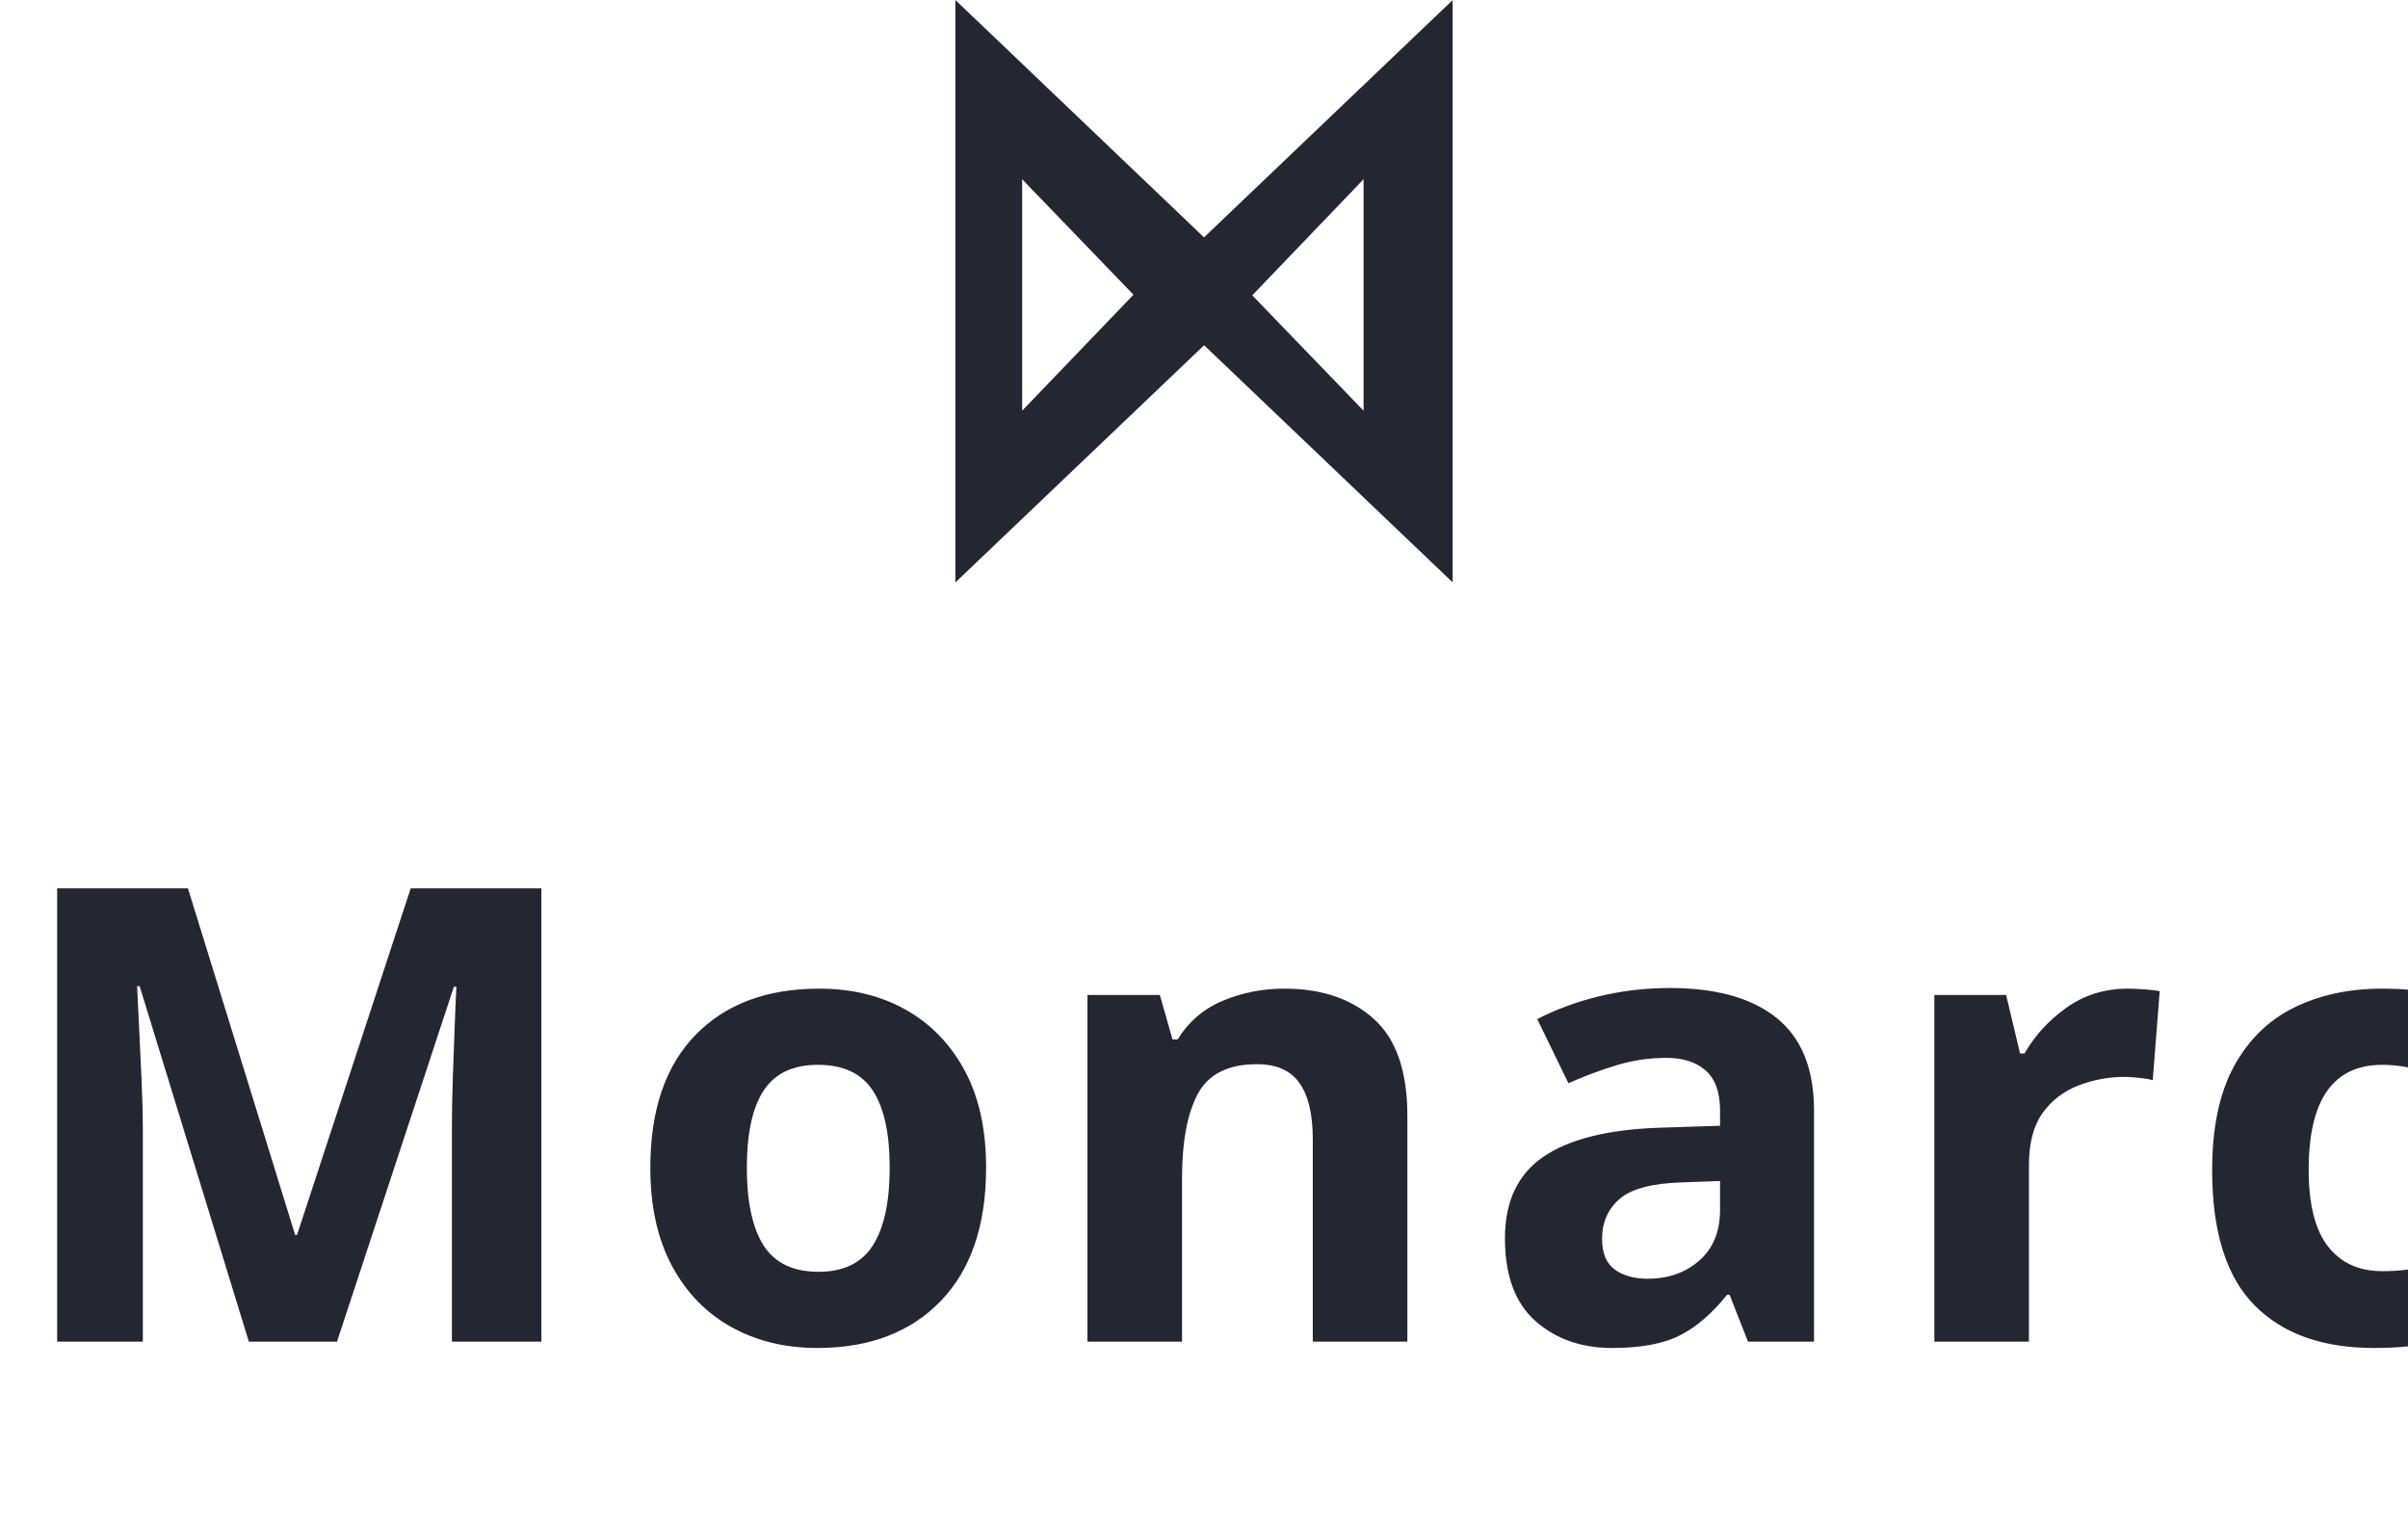
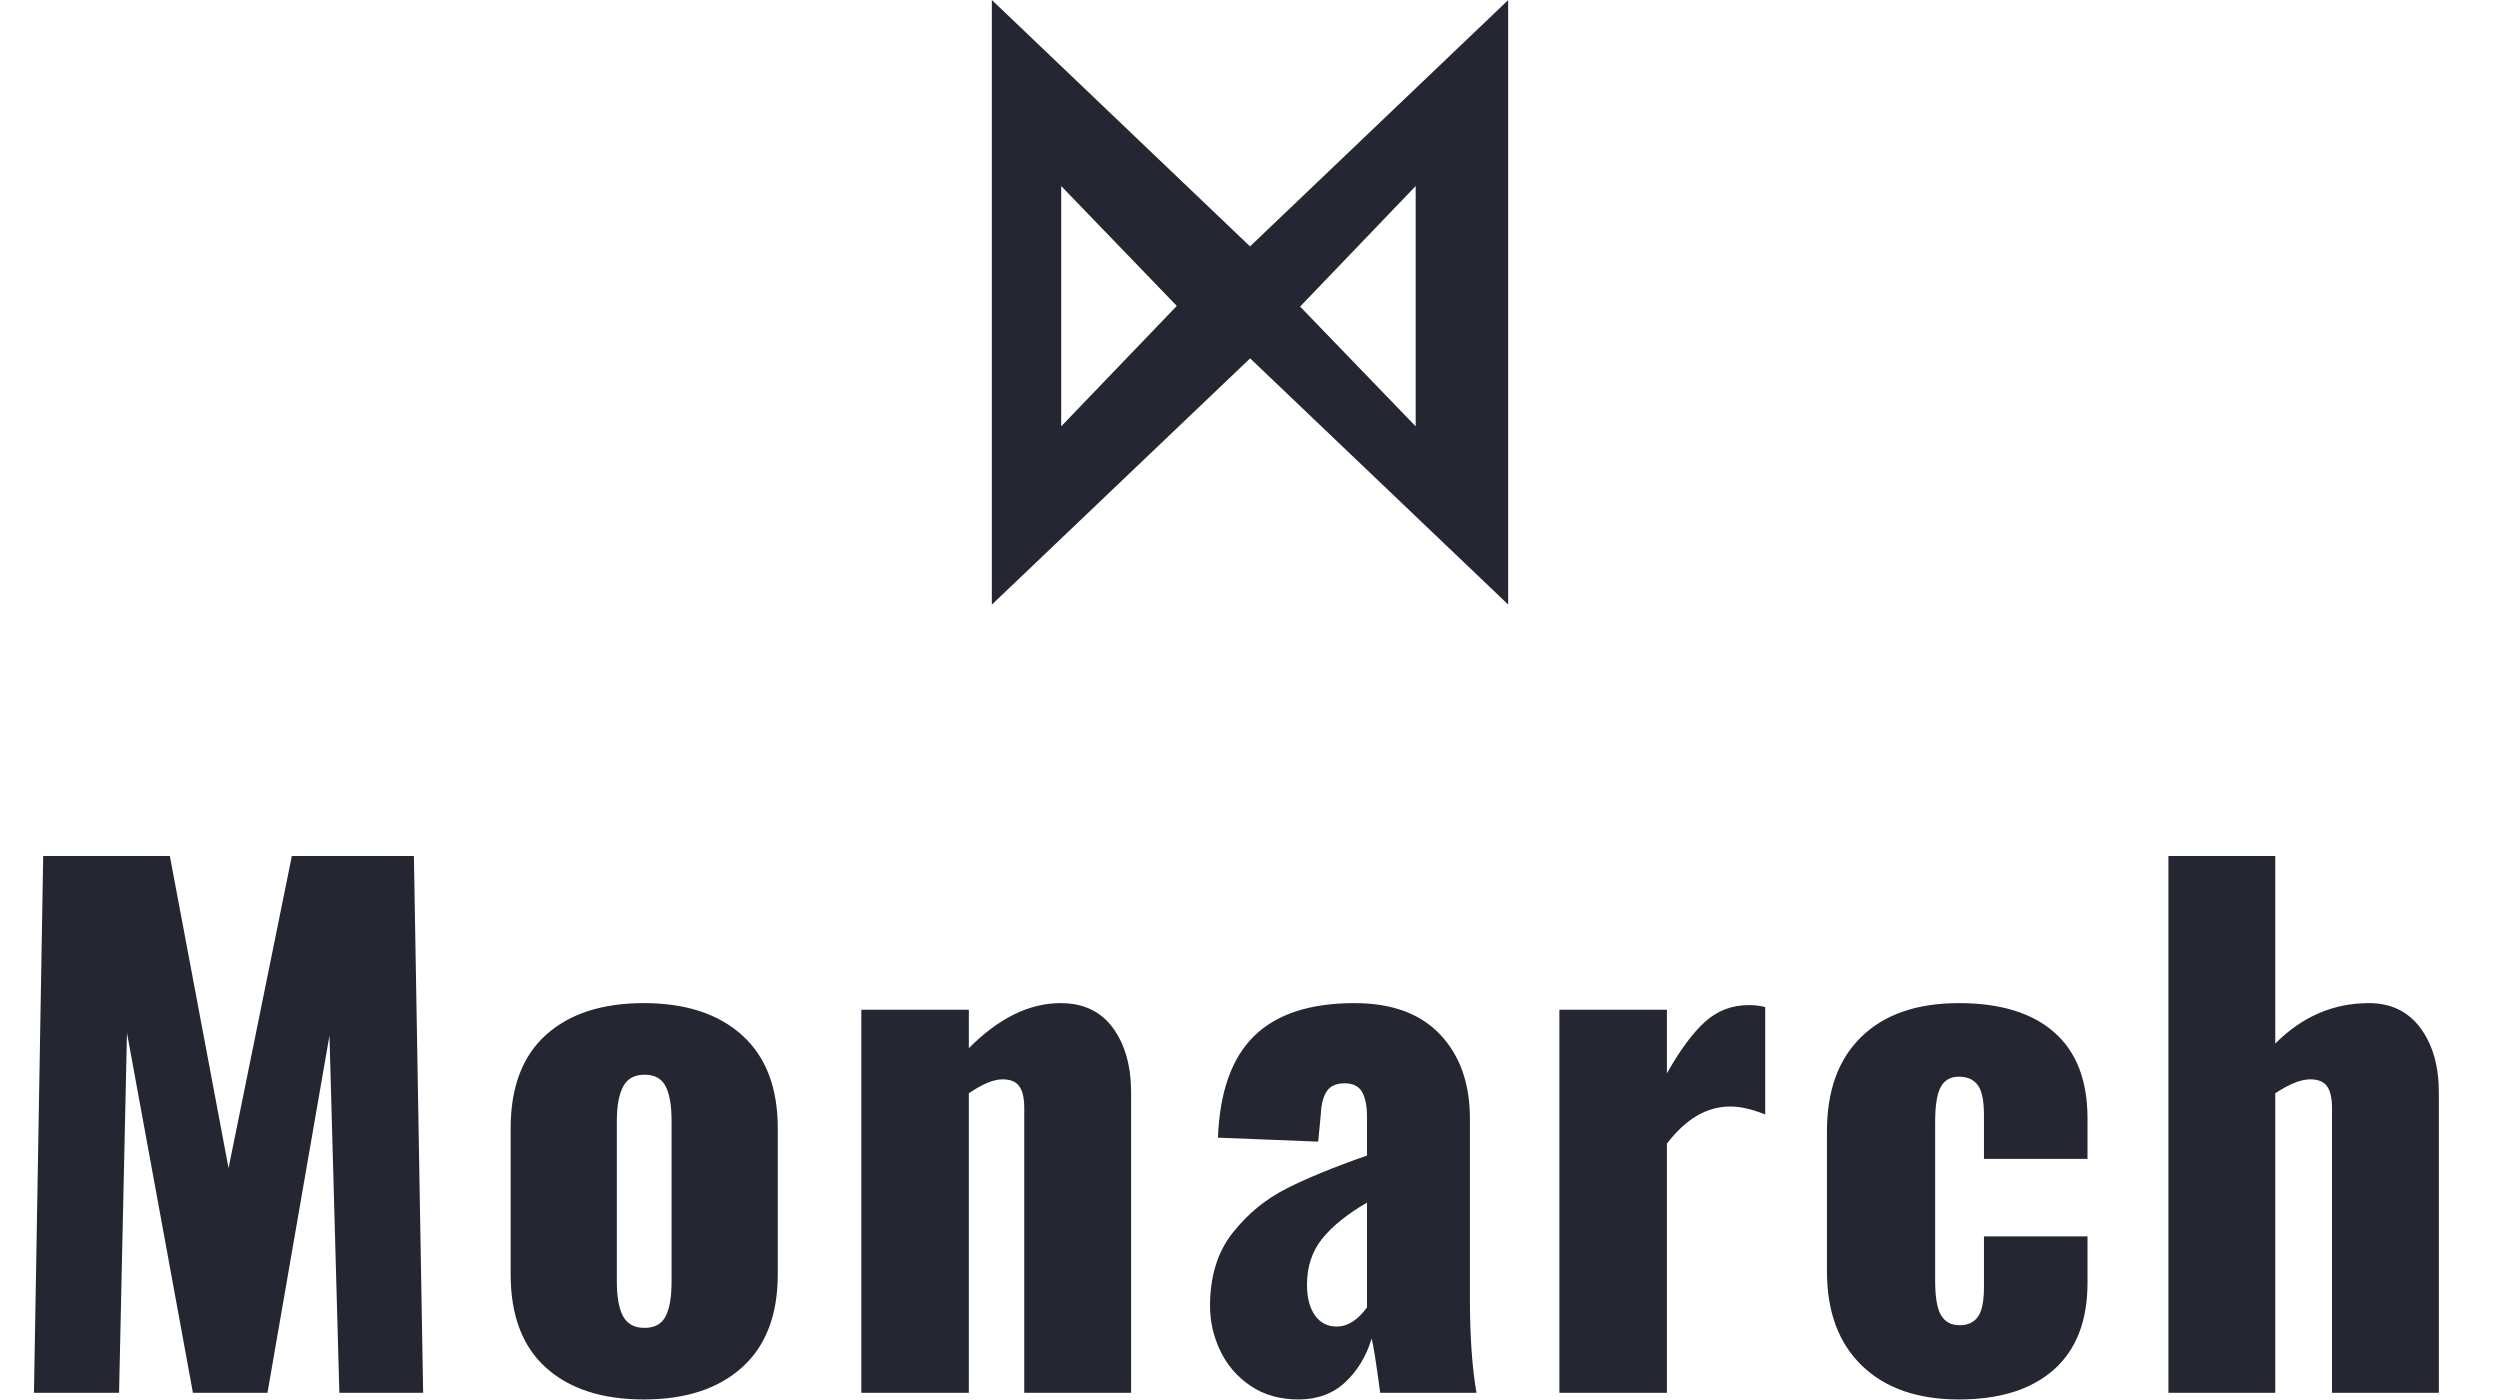
- <svg xmlns="http://www.w3.org/2000/svg" width="368px" height="233px" viewBox="0 0 368 233" version="1.1">
+ <svg xmlns="http://www.w3.org/2000/svg" width="368px" height="206px" viewBox="0 0 368 206" version="1.1">
  <g id="Artboard" stroke="none" stroke-width="1" fill="none" fill-rule="evenodd">
    <path d="M208.388,62.756 L208.388,27.385 C202.379,33.651 197.008,39.252 191.373,45.128 C197.161,51.125 202.467,56.621 208.388,62.756 M156.209,27.385 L156.209,62.756 C162.222,56.492 167.601,50.889 173.224,45.032 C167.456,39.05 162.146,33.542 156.209,27.385 M184.004,36.271 C196.633,24.221 208.881,12.533 222,0.016 L222,88.986 C208.93,76.518 196.692,64.844 184.017,52.751 C171.56,64.628 159.215,76.399 146,89 L146,0 C159.078,12.481 171.311,24.158 184.004,36.271" id="Logo" fill="#242631" />
-     <text id="Monarch" font-family="Oswald-Bold, Oswald" font-size="97" font-weight="bold" letter-spacing="3.557" fill="#242631">
-       <tspan x="0" y="205">Monarch</tspan>
-     </text>
+     <path d="M17.525,205.024 L18.69,152.049 L28.399,205.024 L39.371,205.024 L48.498,152.439 L49.954,205.024 L62.285,205.024 L60.925,126 L42.963,126 L33.642,171.951 L25.001,126 L6.359,126 L5,205.024 L17.525,205.024 Z M94.778,206 C100.928,206 105.75,204.423 109.245,201.268 C112.741,198.114 114.488,193.545 114.488,187.561 L114.488,187.561 L114.488,166.098 C114.488,160.114 112.741,155.545 109.245,152.39 C105.75,149.236 100.928,147.659 94.778,147.659 C88.629,147.659 83.823,149.22 80.36,152.341 C76.897,155.463 75.166,160.049 75.166,166.098 L75.166,166.098 L75.166,187.561 C75.166,193.61 76.897,198.195 80.36,201.317 C83.823,204.439 88.629,206 94.778,206 Z M94.875,195.463 C93.387,195.463 92.335,194.894 91.72,193.756 C91.105,192.618 90.798,190.911 90.798,188.634 L90.798,188.634 L90.798,165.024 C90.798,162.813 91.105,161.122 91.72,159.951 C92.335,158.78 93.387,158.195 94.875,158.195 C96.364,158.195 97.4,158.764 97.982,159.902 C98.565,161.041 98.856,162.748 98.856,165.024 L98.856,165.024 L98.856,188.634 C98.856,190.911 98.565,192.618 97.982,193.756 C97.4,194.894 96.364,195.463 94.875,195.463 Z M142.613,205.024 L142.613,160.927 C144.619,159.561 146.27,158.878 147.564,158.878 C148.73,158.878 149.555,159.22 150.04,159.902 C150.526,160.585 150.769,161.642 150.769,163.073 L150.769,163.073 L150.769,205.024 L166.498,205.024 L166.498,160.829 C166.498,156.927 165.608,153.756 163.827,151.317 C162.047,148.878 159.474,147.659 156.109,147.659 C151.513,147.659 147.014,149.87 142.613,154.293 L142.613,154.293 L142.613,148.634 L126.787,148.634 L126.787,205.024 L142.613,205.024 Z M191.127,206 C193.91,206 196.208,205.154 198.02,203.463 C199.833,201.772 201.127,199.626 201.904,197.024 C202.163,198 202.584,200.667 203.166,205.024 L203.166,205.024 L217.342,205.024 C216.694,201.382 216.371,196.699 216.371,190.976 L216.371,190.976 L216.371,164.634 C216.371,159.496 214.914,155.382 212.002,152.293 C209.089,149.203 204.882,147.659 199.38,147.659 C192.842,147.659 187.923,149.268 184.622,152.488 C181.32,155.707 179.54,160.699 179.281,167.463 L179.281,167.463 L194.039,168.049 L194.428,163.951 C194.493,162.52 194.784,161.415 195.302,160.634 C195.82,159.854 196.693,159.463 197.923,159.463 C199.153,159.463 200.011,159.886 200.496,160.732 C200.982,161.577 201.224,162.813 201.224,164.439 L201.224,164.439 L201.224,170.098 C196.37,171.789 192.405,173.415 189.33,174.976 C186.256,176.537 183.618,178.715 181.417,181.512 C179.217,184.309 178.116,187.886 178.116,192.244 C178.116,194.52 178.618,196.715 179.621,198.829 C180.625,200.943 182.113,202.667 184.087,204 C186.062,205.333 188.408,206 191.127,206 Z M196.758,195.268 C195.399,195.268 194.331,194.715 193.554,193.61 C192.777,192.504 192.389,191.008 192.389,189.122 C192.389,186.455 193.133,184.195 194.622,182.341 C196.111,180.488 198.312,178.715 201.224,177.024 L201.224,177.024 L201.224,192.439 C199.865,194.325 198.376,195.268 196.758,195.268 Z M245.369,205.024 L245.369,168.341 C248.152,164.699 251.259,162.878 254.69,162.878 C256.179,162.878 257.894,163.268 259.836,164.049 L259.836,164.049 L259.836,148.244 C259.124,148.049 258.315,147.951 257.409,147.951 C254.949,147.951 252.813,148.764 251.001,150.39 C249.188,152.016 247.311,154.553 245.369,158 L245.369,158 L245.369,148.634 L229.543,148.634 L229.543,205.024 L245.369,205.024 Z M288.349,206 C294.369,206 299.029,204.537 302.33,201.61 C305.631,198.683 307.282,194.423 307.282,188.829 L307.282,188.829 L307.282,182 L292.038,182 L292.038,189.512 C292.038,191.528 291.747,192.959 291.165,193.805 C290.582,194.65 289.676,195.073 288.446,195.073 C287.216,195.073 286.31,194.585 285.727,193.61 C285.145,192.634 284.854,190.943 284.854,188.537 L284.854,188.537 L284.854,165.122 C284.854,162.715 285.129,161.008 285.679,160 C286.229,158.992 287.119,158.488 288.349,158.488 C289.579,158.488 290.501,158.894 291.116,159.707 C291.731,160.52 292.038,162 292.038,164.146 L292.038,164.146 L292.038,170.585 L307.282,170.585 L307.282,164.634 C307.282,159.041 305.648,154.813 302.379,151.951 C299.11,149.089 294.433,147.659 288.349,147.659 C282.2,147.659 277.426,149.301 274.028,152.585 C270.629,155.87 268.93,160.504 268.93,166.488 L268.93,166.488 L268.93,187.171 C268.93,193.089 270.646,197.707 274.076,201.024 C277.507,204.341 282.264,206 288.349,206 Z M334.921,205.024 L334.921,160.927 C336.992,159.561 338.708,158.878 340.067,158.878 C341.232,158.878 342.057,159.22 342.543,159.902 C343.028,160.585 343.271,161.642 343.271,163.073 L343.271,163.073 L343.271,205.024 L359,205.024 L359,160.829 C359,156.927 358.094,153.756 356.281,151.317 C354.469,148.878 351.945,147.659 348.708,147.659 C343.465,147.659 338.869,149.642 334.921,153.61 L334.921,153.61 L334.921,126 L319.192,126 L319.192,205.024 L334.921,205.024 Z" id="Monarch" fill="#242631" fill-rule="nonzero" />
  </g>
</svg>
